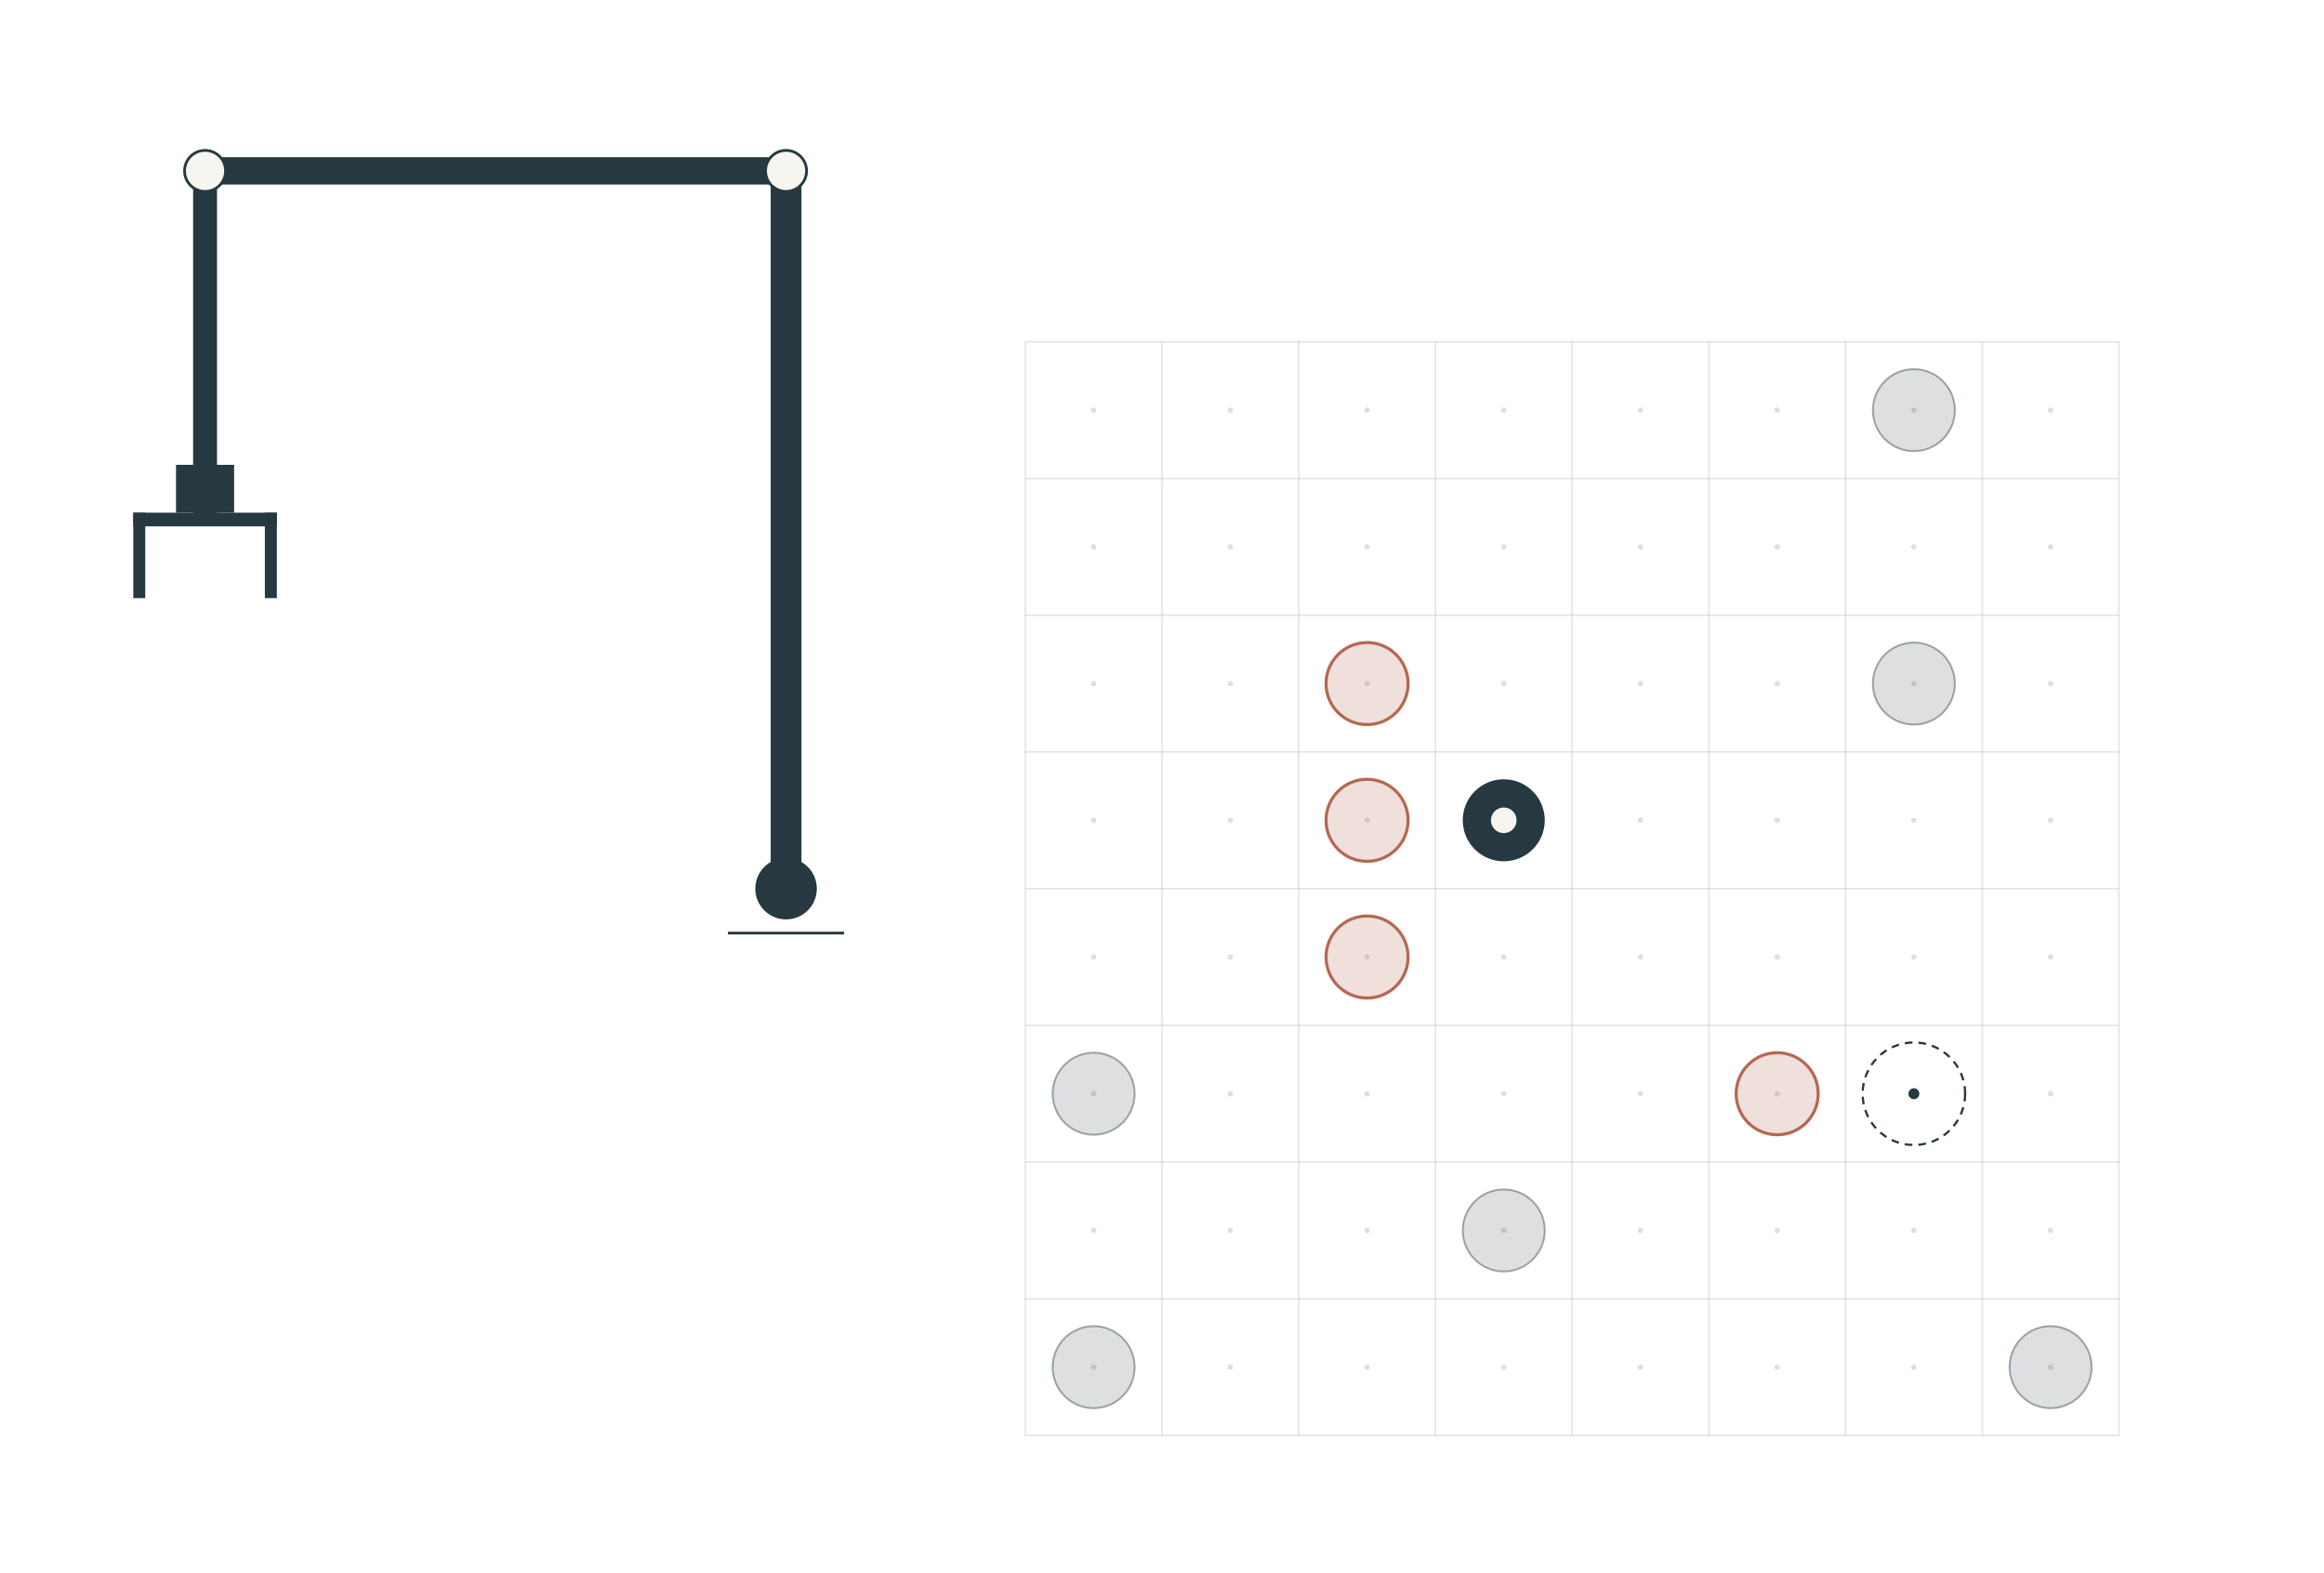
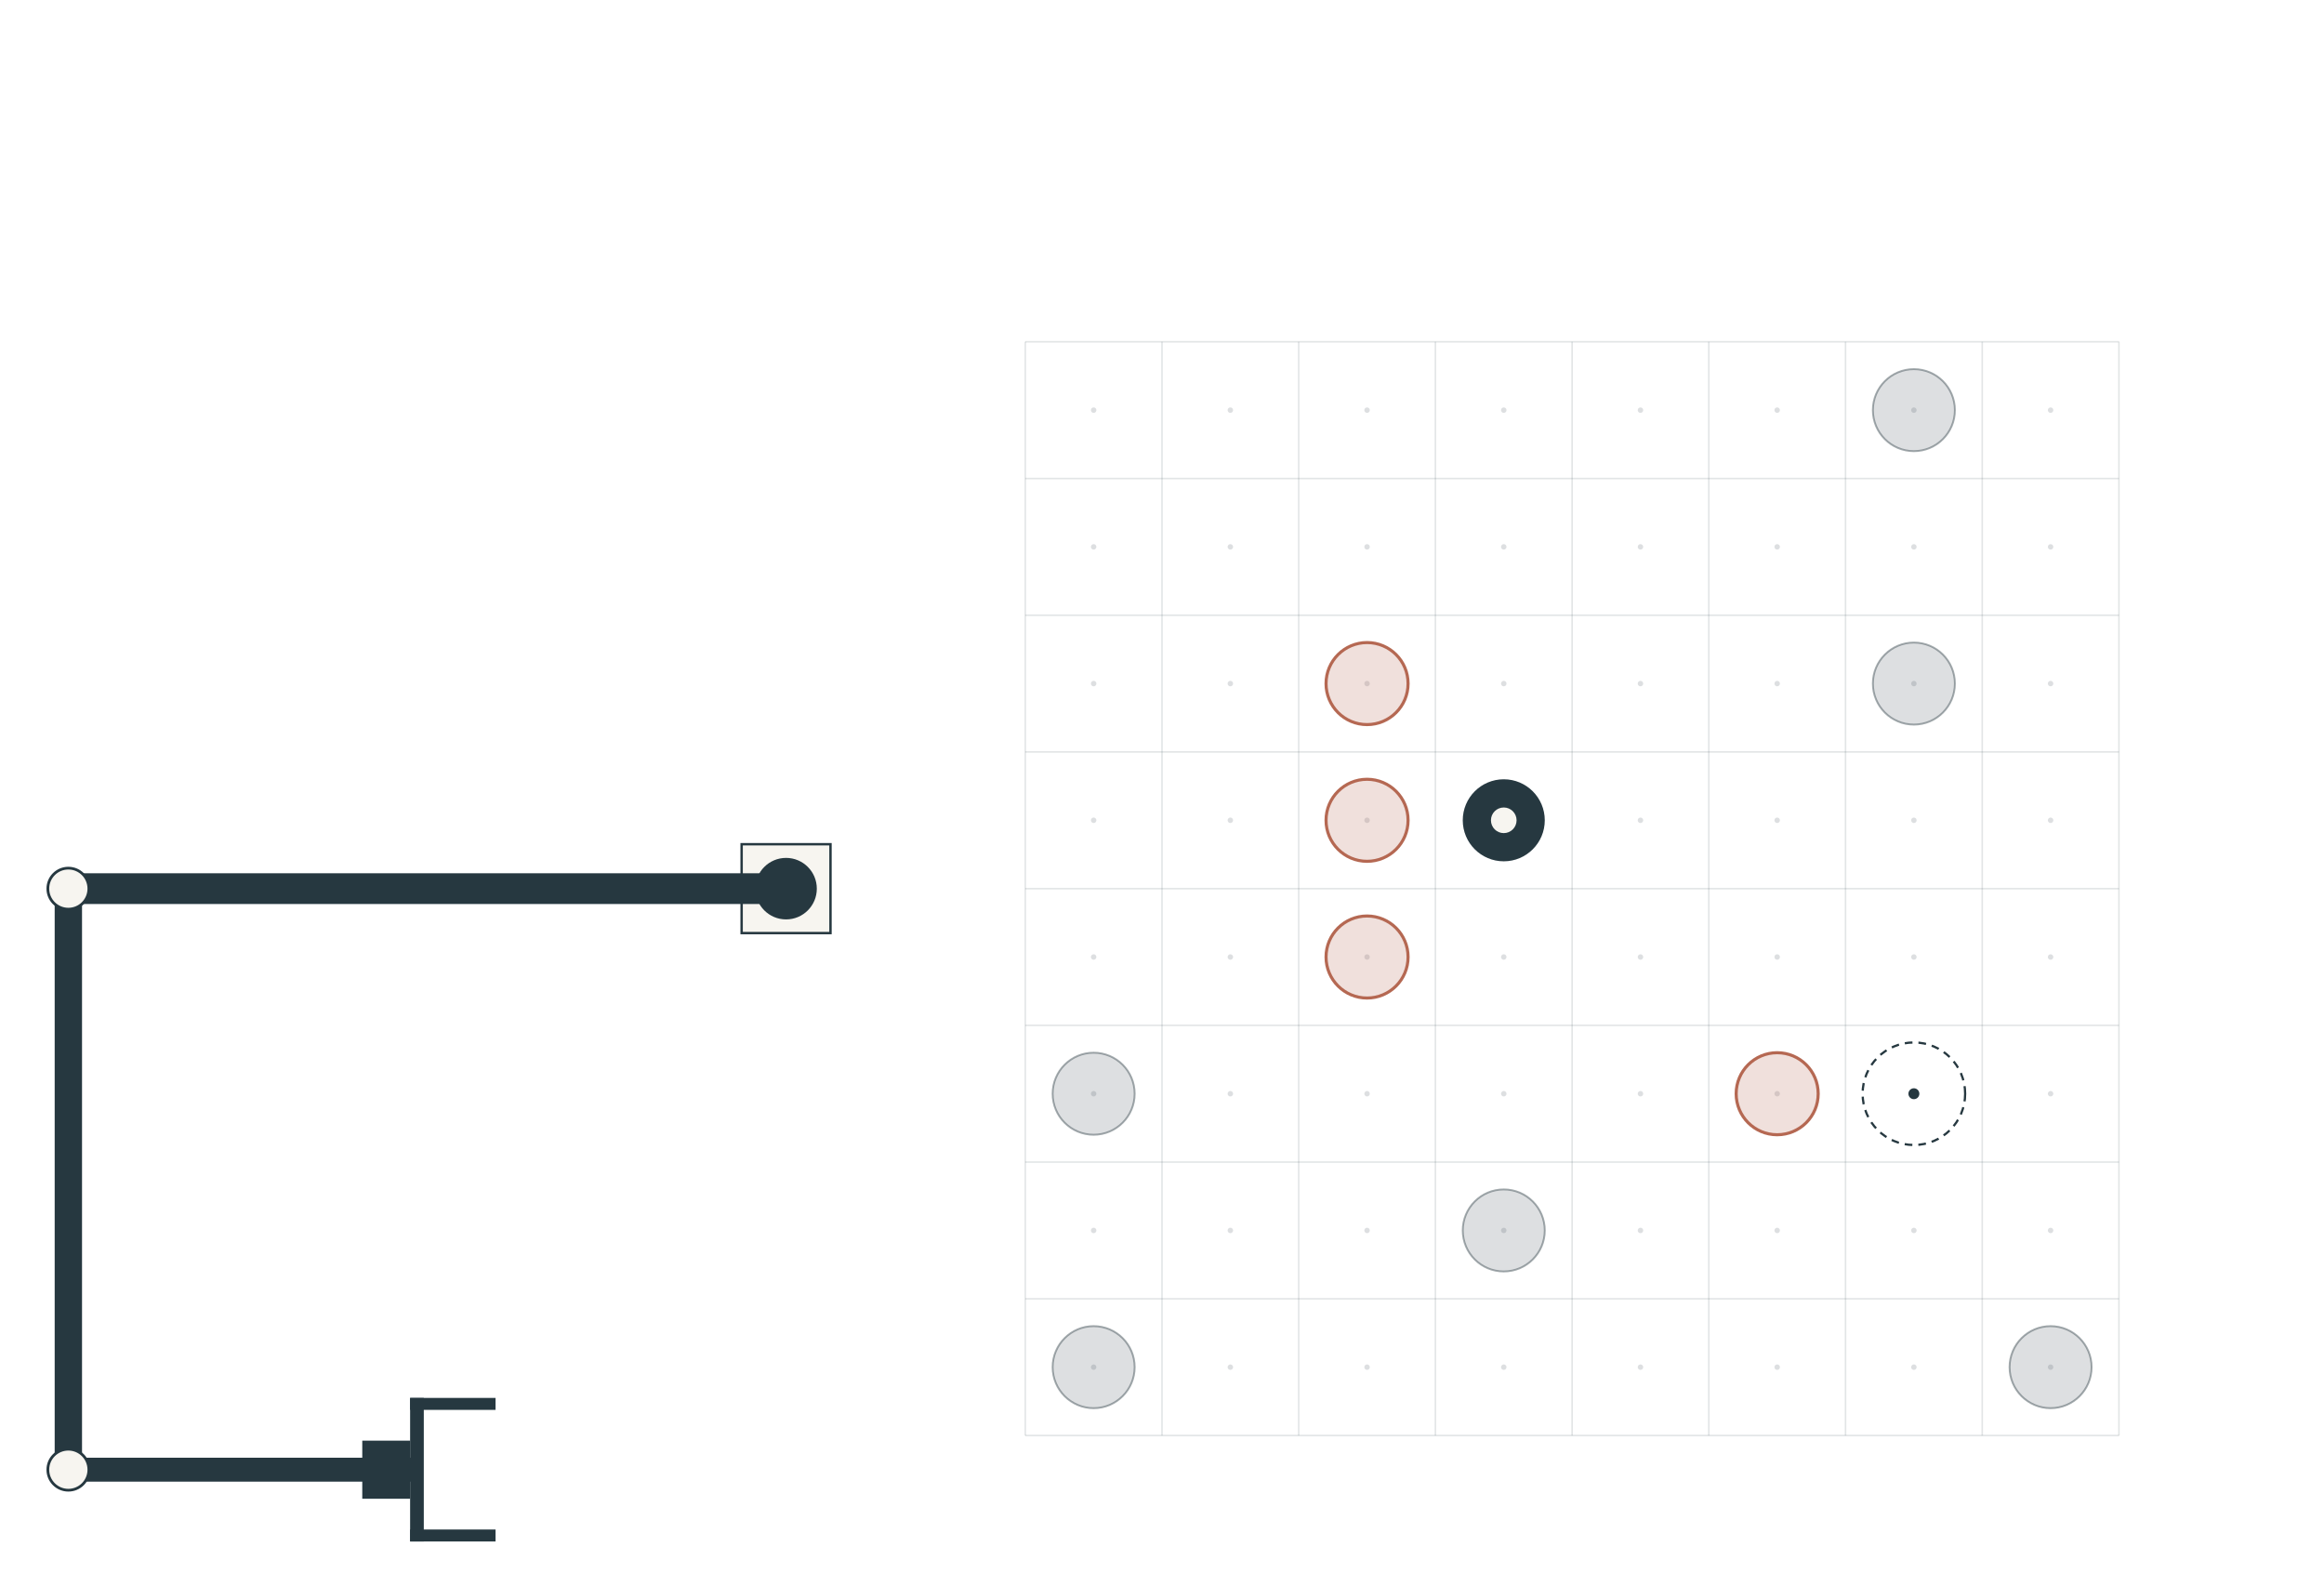
<svg xmlns="http://www.w3.org/2000/svg" viewBox="0 0 1360 920" width="1360" height="920" fill="none" shape-rendering="geometricPrecision">
  <g id="lattice">
    <g id="lattice-lines" stroke="#263840" stroke-width="0.9" stroke-opacity="0.13" fill="none">
      <path d="M600,840 L600,200" />
      <path d="M680,840 L680,200" />
      <path d="M760,840 L760,200" />
      <path d="M840,840 L840,200" />
      <path d="M920,840 L920,200" />
      <path d="M1000,840 L1000,200" />
      <path d="M1080,840 L1080,200" />
      <path d="M1160,840 L1160,200" />
      <path d="M1240,840 L1240,200" />
      <path d="M600,840 L1240,840" />
      <path d="M600,760 L1240,760" />
      <path d="M600,680 L1240,680" />
      <path d="M600,600 L1240,600" />
      <path d="M600,520 L1240,520" />
      <path d="M600,440 L1240,440" />
      <path d="M600,360 L1240,360" />
      <path d="M600,280 L1240,280" />
      <path d="M600,200 L1240,200" />
    </g>
    <g id="lattice-centres">
      <circle cx="640" cy="800" r="1.6" fill="#263840" fill-opacity="0.16" />
      <circle cx="720" cy="800" r="1.6" fill="#263840" fill-opacity="0.16" />
      <circle cx="800" cy="800" r="1.6" fill="#263840" fill-opacity="0.16" />
      <circle cx="880" cy="800" r="1.6" fill="#263840" fill-opacity="0.16" />
      <circle cx="960" cy="800" r="1.6" fill="#263840" fill-opacity="0.16" />
      <circle cx="1040" cy="800" r="1.6" fill="#263840" fill-opacity="0.16" />
      <circle cx="1120" cy="800" r="1.6" fill="#263840" fill-opacity="0.16" />
      <circle cx="1200" cy="800" r="1.6" fill="#263840" fill-opacity="0.16" />
      <circle cx="640" cy="720" r="1.6" fill="#263840" fill-opacity="0.16" />
      <circle cx="720" cy="720" r="1.6" fill="#263840" fill-opacity="0.16" />
      <circle cx="800" cy="720" r="1.6" fill="#263840" fill-opacity="0.16" />
      <circle cx="880" cy="720" r="1.6" fill="#263840" fill-opacity="0.16" />
      <circle cx="960" cy="720" r="1.6" fill="#263840" fill-opacity="0.16" />
      <circle cx="1040" cy="720" r="1.6" fill="#263840" fill-opacity="0.16" />
      <circle cx="1120" cy="720" r="1.6" fill="#263840" fill-opacity="0.16" />
      <circle cx="1200" cy="720" r="1.6" fill="#263840" fill-opacity="0.16" />
      <circle cx="640" cy="640" r="1.6" fill="#263840" fill-opacity="0.16" />
      <circle cx="720" cy="640" r="1.6" fill="#263840" fill-opacity="0.16" />
      <circle cx="800" cy="640" r="1.6" fill="#263840" fill-opacity="0.16" />
      <circle cx="880" cy="640" r="1.6" fill="#263840" fill-opacity="0.16" />
      <circle cx="960" cy="640" r="1.6" fill="#263840" fill-opacity="0.16" />
      <circle cx="1040" cy="640" r="1.6" fill="#263840" fill-opacity="0.16" />
      <circle cx="1120" cy="640" r="1.6" fill="#263840" fill-opacity="0.16" />
      <circle cx="1200" cy="640" r="1.6" fill="#263840" fill-opacity="0.16" />
      <circle cx="640" cy="560" r="1.6" fill="#263840" fill-opacity="0.16" />
      <circle cx="720" cy="560" r="1.6" fill="#263840" fill-opacity="0.16" />
      <circle cx="800" cy="560" r="1.6" fill="#263840" fill-opacity="0.16" />
      <circle cx="880" cy="560" r="1.6" fill="#263840" fill-opacity="0.16" />
      <circle cx="960" cy="560" r="1.6" fill="#263840" fill-opacity="0.16" />
      <circle cx="1040" cy="560" r="1.6" fill="#263840" fill-opacity="0.16" />
      <circle cx="1120" cy="560" r="1.6" fill="#263840" fill-opacity="0.16" />
      <circle cx="1200" cy="560" r="1.6" fill="#263840" fill-opacity="0.16" />
      <circle cx="640" cy="480" r="1.6" fill="#263840" fill-opacity="0.16" />
      <circle cx="720" cy="480" r="1.6" fill="#263840" fill-opacity="0.16" />
      <circle cx="800" cy="480" r="1.6" fill="#263840" fill-opacity="0.16" />
      <circle cx="880" cy="480" r="1.6" fill="#263840" fill-opacity="0.16" />
      <circle cx="960" cy="480" r="1.6" fill="#263840" fill-opacity="0.16" />
      <circle cx="1040" cy="480" r="1.6" fill="#263840" fill-opacity="0.16" />
      <circle cx="1120" cy="480" r="1.6" fill="#263840" fill-opacity="0.16" />
      <circle cx="1200" cy="480" r="1.6" fill="#263840" fill-opacity="0.16" />
      <circle cx="640" cy="400" r="1.6" fill="#263840" fill-opacity="0.16" />
      <circle cx="720" cy="400" r="1.6" fill="#263840" fill-opacity="0.16" />
      <circle cx="800" cy="400" r="1.6" fill="#263840" fill-opacity="0.16" />
      <circle cx="880" cy="400" r="1.6" fill="#263840" fill-opacity="0.16" />
      <circle cx="960" cy="400" r="1.6" fill="#263840" fill-opacity="0.16" />
      <circle cx="1040" cy="400" r="1.6" fill="#263840" fill-opacity="0.16" />
      <circle cx="1120" cy="400" r="1.6" fill="#263840" fill-opacity="0.16" />
      <circle cx="1200" cy="400" r="1.6" fill="#263840" fill-opacity="0.16" />
      <circle cx="640" cy="320" r="1.6" fill="#263840" fill-opacity="0.16" />
      <circle cx="720" cy="320" r="1.6" fill="#263840" fill-opacity="0.16" />
      <circle cx="800" cy="320" r="1.6" fill="#263840" fill-opacity="0.16" />
      <circle cx="880" cy="320" r="1.6" fill="#263840" fill-opacity="0.16" />
      <circle cx="960" cy="320" r="1.6" fill="#263840" fill-opacity="0.16" />
      <circle cx="1040" cy="320" r="1.6" fill="#263840" fill-opacity="0.16" />
      <circle cx="1120" cy="320" r="1.6" fill="#263840" fill-opacity="0.16" />
      <circle cx="1200" cy="320" r="1.6" fill="#263840" fill-opacity="0.16" />
      <circle cx="640" cy="240" r="1.6" fill="#263840" fill-opacity="0.16" />
      <circle cx="720" cy="240" r="1.6" fill="#263840" fill-opacity="0.16" />
      <circle cx="800" cy="240" r="1.6" fill="#263840" fill-opacity="0.16" />
      <circle cx="880" cy="240" r="1.6" fill="#263840" fill-opacity="0.16" />
      <circle cx="960" cy="240" r="1.6" fill="#263840" fill-opacity="0.16" />
      <circle cx="1040" cy="240" r="1.6" fill="#263840" fill-opacity="0.16" />
      <circle cx="1120" cy="240" r="1.6" fill="#263840" fill-opacity="0.16" />
      <circle cx="1200" cy="240" r="1.6" fill="#263840" fill-opacity="0.16" />
    </g>
  </g>
  <g id="goal">
    <circle cx="1120" cy="640" r="30" fill="none" stroke="#263840" stroke-width="1.3" stroke-dasharray="4.5 3.5" />
    <circle cx="1120" cy="640" r="3.2" fill="#263840" />
  </g>
  <g id="discs-context">
    <circle cx="1120" cy="240" r="24" id="c0" fill="#263840" fill-opacity="0.16" stroke="#263840" stroke-opacity="0.42" stroke-width="1.1" />
    <circle cx="1120" cy="400" r="24" id="c1" fill="#263840" fill-opacity="0.16" stroke="#263840" stroke-opacity="0.42" stroke-width="1.1" />
    <circle cx="640" cy="800" r="24" id="c2" fill="#263840" fill-opacity="0.16" stroke="#263840" stroke-opacity="0.42" stroke-width="1.1" />
    <circle cx="880" cy="720" r="24" id="c3" fill="#263840" fill-opacity="0.16" stroke="#263840" stroke-opacity="0.42" stroke-width="1.1" />
    <circle cx="1200" cy="800" r="24" id="c4" fill="#263840" fill-opacity="0.16" stroke="#263840" stroke-opacity="0.42" stroke-width="1.1" />
    <circle cx="640" cy="640" r="24" id="c5" fill="#263840" fill-opacity="0.16" stroke="#263840" stroke-opacity="0.42" stroke-width="1.1" />
  </g>
  <g id="blockers-highlight">
    <circle cx="800" cy="400" r="24" id="b1-hl" fill="#B56852" fill-opacity="0.20" stroke="#B56852" stroke-width="1.8" />
    <circle cx="800" cy="560" r="24" id="b2-hl" fill="#B56852" fill-opacity="0.20" stroke="#B56852" stroke-width="1.8" />
    <circle cx="800" cy="480" r="24" id="b3-hl" fill="#B56852" fill-opacity="0.20" stroke="#B56852" stroke-width="1.8" />
    <circle cx="1040" cy="640" r="24" id="b4-hl" fill="#B56852" fill-opacity="0.20" stroke="#B56852" stroke-width="1.8" />
  </g>
  <g id="target">
    <circle cx="880" cy="480" r="24" fill="#263840" />
    <circle cx="880" cy="480" r="7.5" fill="#F7F5F0" />
  </g>
  <g id="robot-home" opacity="1">
-     <path d="M426,546 L494,546" stroke="#263840" stroke-width="1.6" />
+     <rect x="-26" y="-26" width="52" height="52" transform="translate(460 520) rotate(-0)" fill="#F7F5F0" stroke="#263840" stroke-width="1.4" />
    <circle cx="460" cy="520" r="18" fill="#263840" />
    <circle cx="460" cy="520" r="5.5" fill="#F7F5F0" />
-     <path d="M460,520 L460,100" stroke="#263840" stroke-width="18" stroke-linecap="round" />
-     <path d="M460,100 L120,100" stroke="#263840" stroke-width="16" stroke-linecap="round" />
-     <path d="M120,100 L120,300" stroke="#263840" stroke-width="14" stroke-linecap="round" />
-     <rect x="-14" y="-17" width="28" height="34" transform="translate(120 286) rotate(-270)" fill="#263840" />
-     <rect x="-4" y="-42" width="8" height="84" transform="translate(120 304) rotate(-270)" fill="#263840" />
-     <rect x="-25" y="-3.5" width="50" height="7" transform="translate(81.5 325) rotate(-270)" fill="#263840" />
-     <rect x="-25" y="-3.5" width="50" height="7" transform="translate(158.5 325) rotate(-270)" fill="#263840" />
-     <circle cx="460" cy="100" r="12" fill="#F7F5F0" stroke="#263840" stroke-width="1.6" />
-     <circle cx="120" cy="100" r="12" fill="#F7F5F0" stroke="#263840" stroke-width="1.6" />
+     <path d="M460,520 L40,520" stroke="#263840" stroke-width="18" stroke-linecap="round" />
+     <path d="M40,520 L40,860" stroke="#263840" stroke-width="16" stroke-linecap="round" />
+     <path d="M40,860 L240,860" stroke="#263840" stroke-width="14" stroke-linecap="round" />
+     <rect x="-14" y="-17" width="28" height="34" transform="translate(226 860) rotate(-360)" fill="#263840" />
+     <rect x="-4" y="-42" width="8" height="84" transform="translate(244 860) rotate(-360)" fill="#263840" />
+     <rect x="-25" y="-3.5" width="50" height="7" transform="translate(265 898.5) rotate(-360)" fill="#263840" />
+     <rect x="-25" y="-3.5" width="50" height="7" transform="translate(265 821.5) rotate(-360)" fill="#263840" />
+     <circle cx="40" cy="520" r="12" fill="#F7F5F0" stroke="#263840" stroke-width="1.6" />
+     <circle cx="40" cy="860" r="12" fill="#F7F5F0" stroke="#263840" stroke-width="1.6" />
  </g>
</svg>
